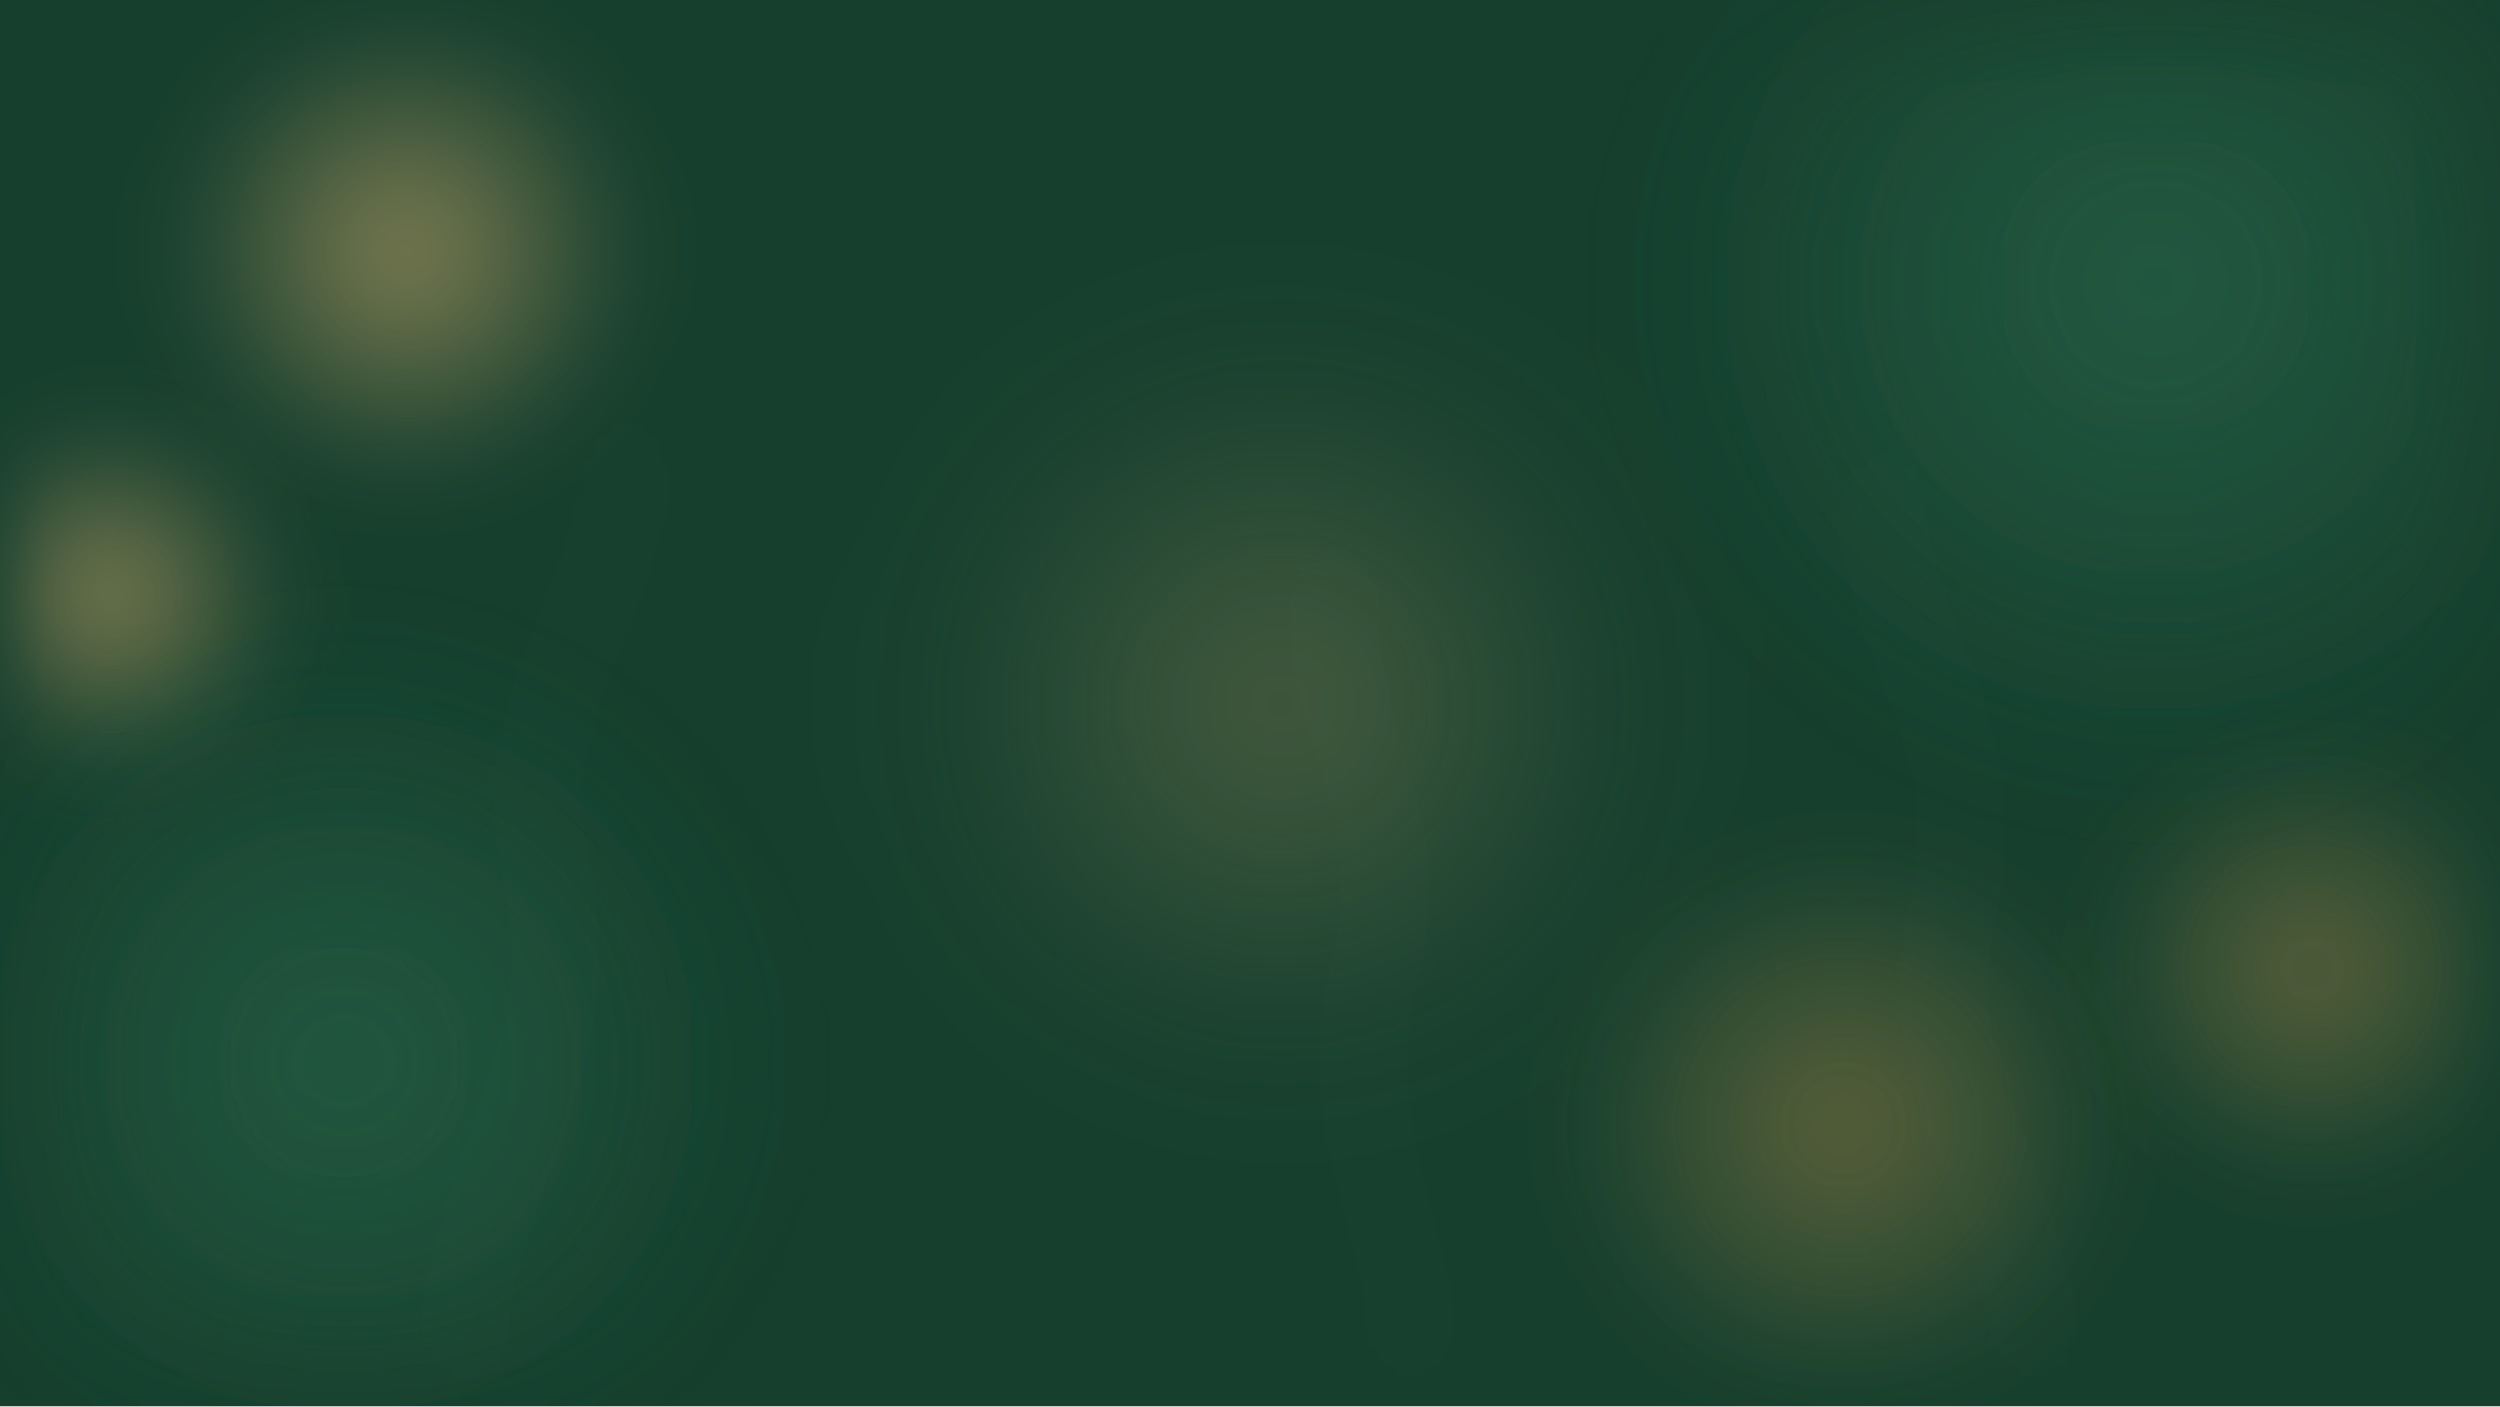
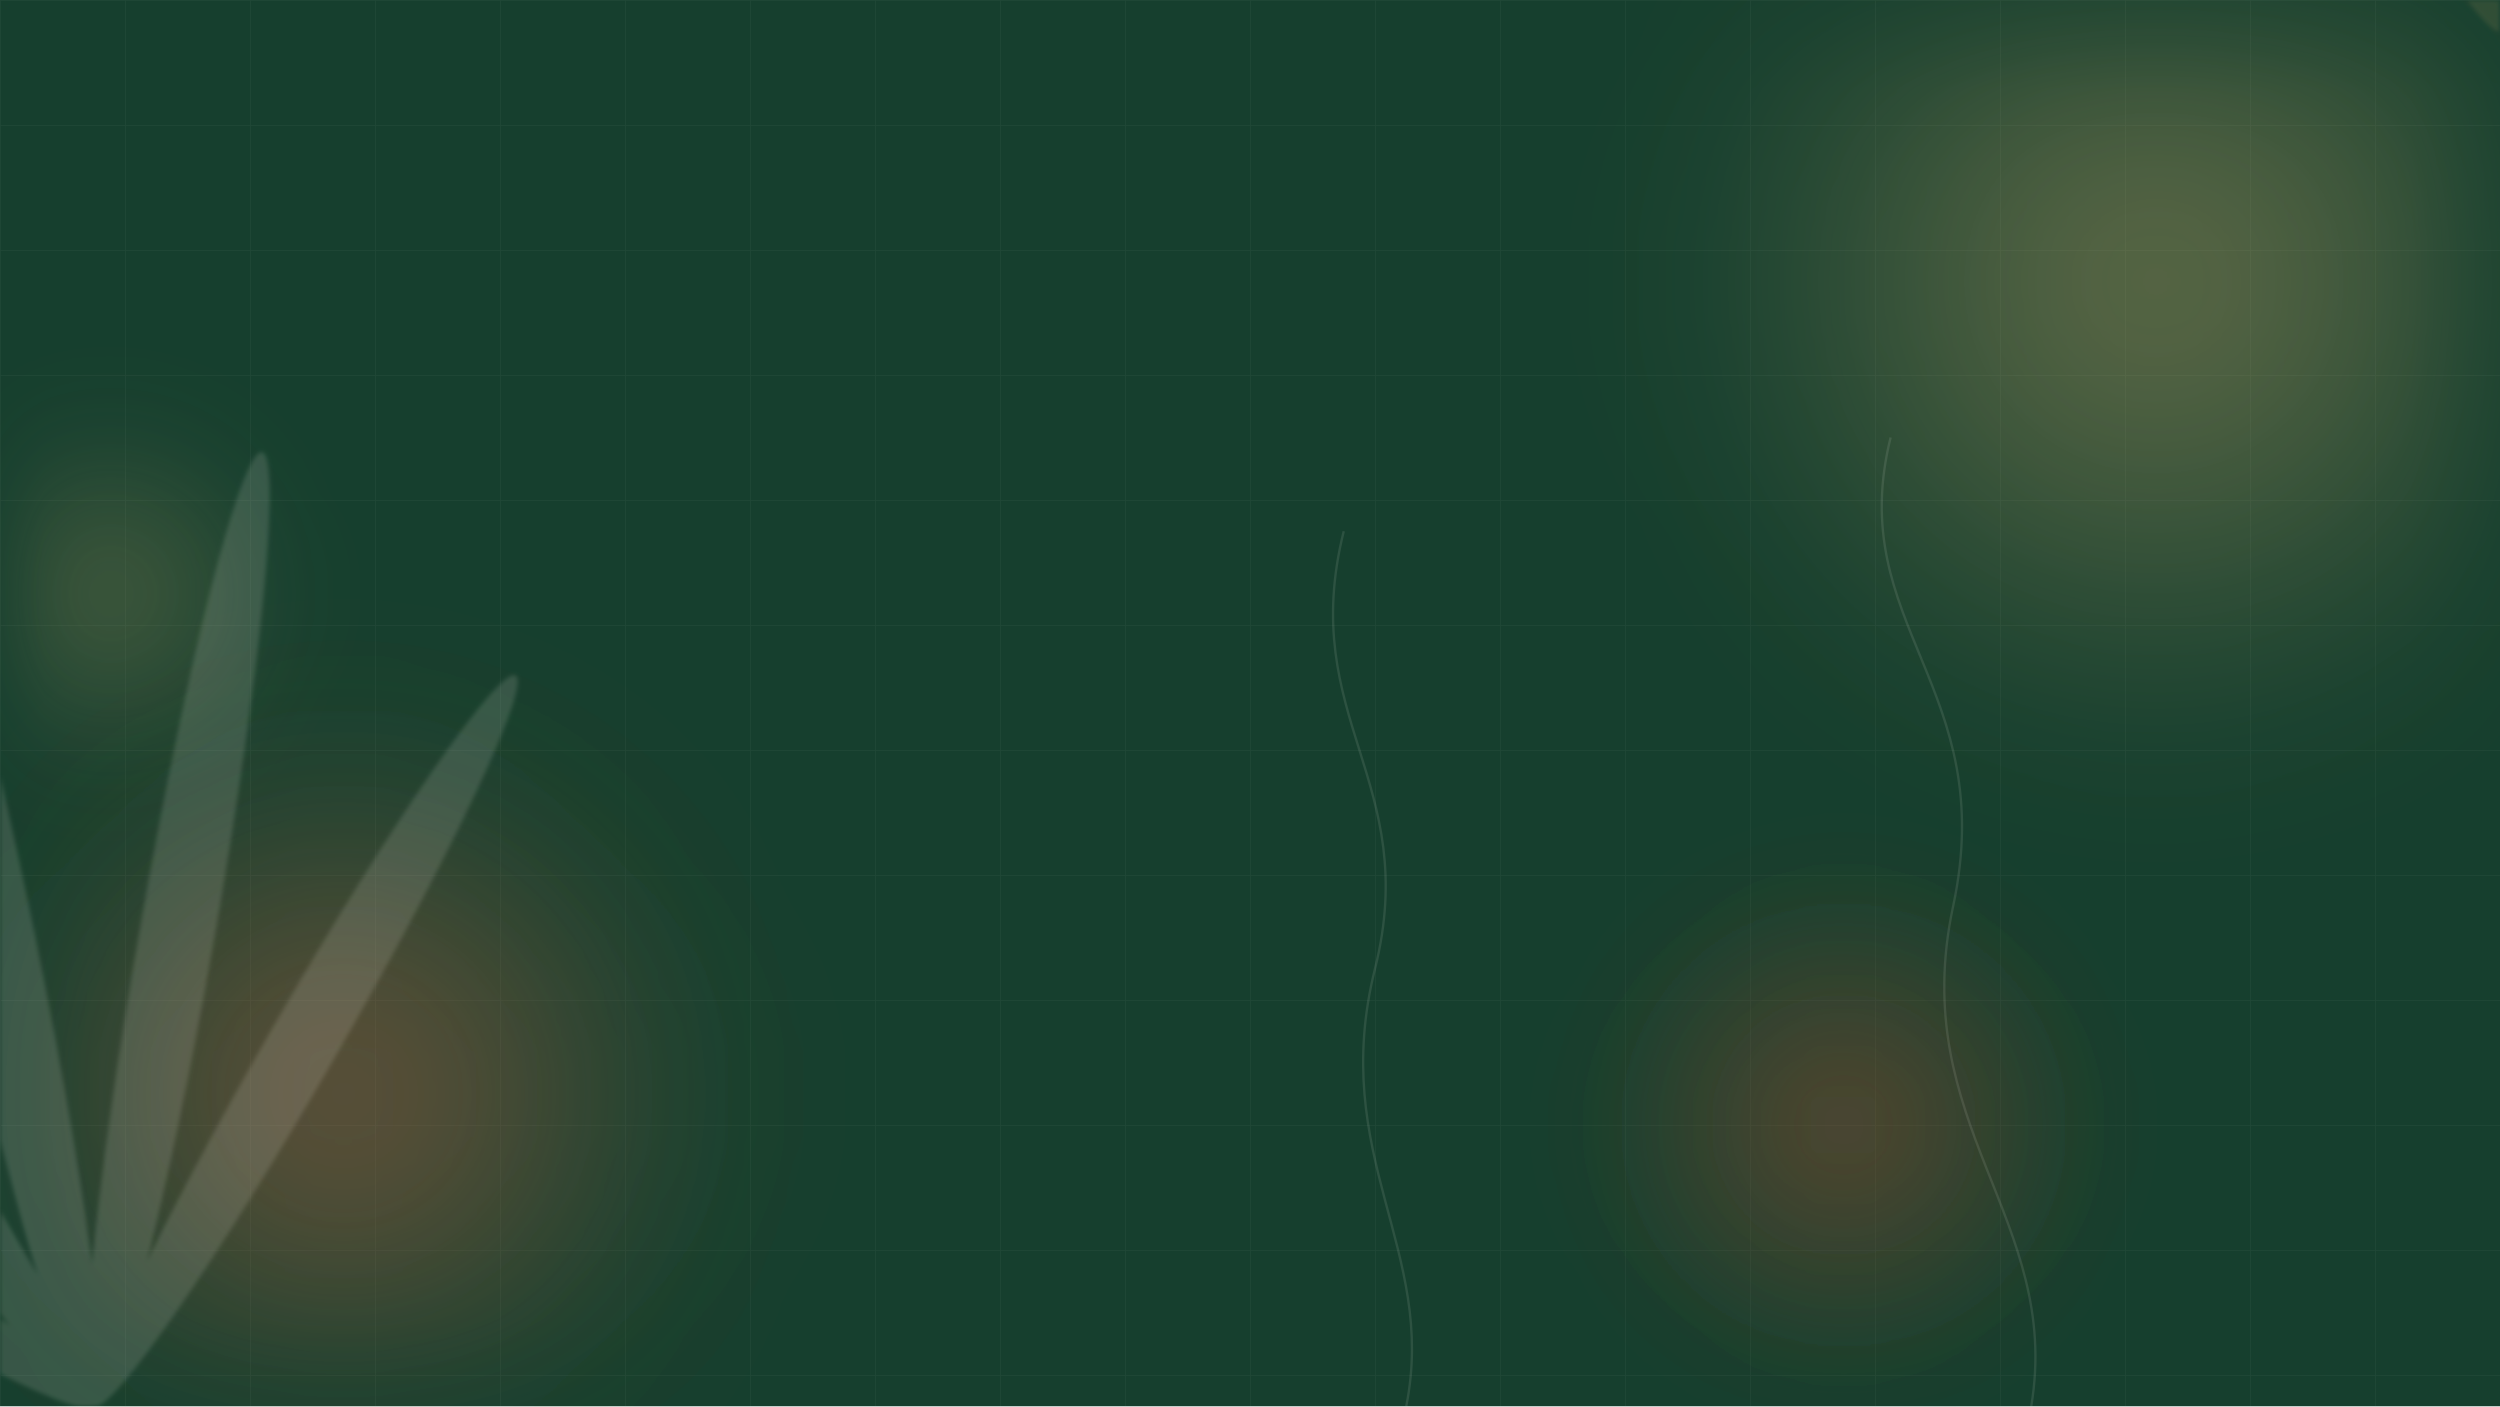
<svg xmlns="http://www.w3.org/2000/svg" width="1600" height="900" viewBox="0 0 1600 900">
  <defs>
-     <radialGradient id="ember1" cx="50%" cy="50%" r="50%">
-       <stop offset="0%" stop-color="#e0b672" stop-opacity="0.55" />
+     <radialGradient id="rust1" cx="50%" cy="50%" r="50%">
+       <stop offset="0%" stop-color="#cb6a44" stop-opacity="0.5" />
+       <stop offset="100%" stop-color="#cb6a44" stop-opacity="0" />
+     </radialGradient>
+     <radialGradient id="rust2" cx="50%" cy="50%" r="50%">
+       <stop offset="0%" stop-color="#b5502f" stop-opacity="0.4" />
+       <stop offset="100%" stop-color="#b5502f" stop-opacity="0" />
+     </radialGradient>
+     <radialGradient id="gold1" cx="50%" cy="50%" r="50%">
+       <stop offset="0%" stop-color="#e0b672" stop-opacity="0.4" />
      <stop offset="100%" stop-color="#e0b672" stop-opacity="0" />
-     </radialGradient>
-     <radialGradient id="ember2" cx="50%" cy="50%" r="50%">
-       <stop offset="0%" stop-color="#c9974a" stop-opacity="0.4" />
-       <stop offset="100%" stop-color="#c9974a" stop-opacity="0" />
-     </radialGradient>
-     <radialGradient id="glow" cx="50%" cy="50%" r="50%">
-       <stop offset="0%" stop-color="#2f7a57" stop-opacity="0.5" />
-       <stop offset="100%" stop-color="#2f7a57" stop-opacity="0" />
    </radialGradient>
    <filter id="soft" x="-50%" y="-50%" width="200%" height="200%">
      <feGaussianBlur stdDeviation="30" />
    </filter>
    <filter id="soft-lg" x="-50%" y="-50%" width="200%" height="200%">
      <feGaussianBlur stdDeviation="60" />
    </filter>
+     <filter id="soft-frond" x="-50%" y="-50%" width="200%" height="200%">
+       <feGaussianBlur stdDeviation="1.5" />
+     </filter>
+     <pattern id="grid" width="80" height="80" patternUnits="userSpaceOnUse">
+       <path d="M 80 0 L 0 0 0 80" fill="none" stroke="#f8f3e9" stroke-opacity="0.05" stroke-width="1" />
+     </pattern>
  </defs>
  <rect width="1600" height="900" fill="#163f2e" />
-   <circle cx="220" cy="680" r="260" fill="url(#glow)" filter="url(#soft-lg)" />
-   <circle cx="1380" cy="180" r="320" fill="url(#glow)" filter="url(#soft-lg)" />
-   <circle cx="1180" cy="720" r="180" fill="url(#ember2)" filter="url(#soft)" />
-   <circle cx="260" cy="160" r="150" fill="url(#ember1)" filter="url(#soft)" />
-   <circle cx="820" cy="450" r="220" fill="url(#ember1)" filter="url(#soft-lg)" opacity="0.5" />
-   <circle cx="1480" cy="620" r="140" fill="url(#ember2)" filter="url(#soft)" />
-   <circle cx="70" cy="380" r="110" fill="url(#ember1)" filter="url(#soft)" />
-   <g stroke="#fffcf7" stroke-width="2" fill="none" opacity="0.12" filter="url(#soft)">
-     <path d="M300,900 C280,760 380,700 350,560 C320,420 420,380 400,260" />
+   <rect width="1600" height="900" fill="url(#grid)" />
+   <circle cx="1380" cy="180" r="300" fill="url(#gold1)" filter="url(#soft-lg)" />
+   <circle cx="220" cy="700" r="240" fill="url(#rust1)" filter="url(#soft-lg)" />
+   <circle cx="1180" cy="720" r="170" fill="url(#rust2)" filter="url(#soft)" />
+   <circle cx="70" cy="380" r="120" fill="url(#gold1)" filter="url(#soft)" opacity="0.6" />
+   <g transform="translate(60 900)" filter="url(#soft-frond)" opacity="0.14">
+     <g fill="#f8f3e9">
+       <ellipse cx="0" cy="-260" rx="22" ry="260" transform="rotate(-58)" />
+       <ellipse cx="0" cy="-300" rx="24" ry="300" transform="rotate(-34)" />
+       <ellipse cx="0" cy="-330" rx="26" ry="330" transform="rotate(-12)" />
+       <ellipse cx="0" cy="-310" rx="24" ry="310" transform="rotate(10)" />
+       <ellipse cx="0" cy="-270" rx="22" ry="270" transform="rotate(30)" />
+     </g>
+   </g>
+   <g transform="translate(1600 20)" filter="url(#soft-frond)" opacity="0.12">
+     <g fill="#e0b672">
+       <ellipse cx="0" cy="240" rx="18" ry="240" transform="rotate(150)" />
+       <ellipse cx="0" cy="270" rx="20" ry="270" transform="rotate(168)" />
+       <ellipse cx="0" cy="290" rx="20" ry="290" transform="rotate(-170)" />
+       <ellipse cx="0" cy="260" rx="18" ry="260" transform="rotate(-150)" />
+     </g>
+   </g>
+   <g stroke="#fffcf7" stroke-width="1.5" fill="none" opacity="0.1">
+     <path d="M900,900 C920,800 850,740 880,620 C910,500 830,460 860,340" />
    <path d="M1300,900 C1320,780 1220,720 1250,580 C1280,440 1180,400 1210,280" />
-     <path d="M900,900 C920,800 850,740 880,620 C910,500 830,460 860,340" />
  </g>
</svg>
